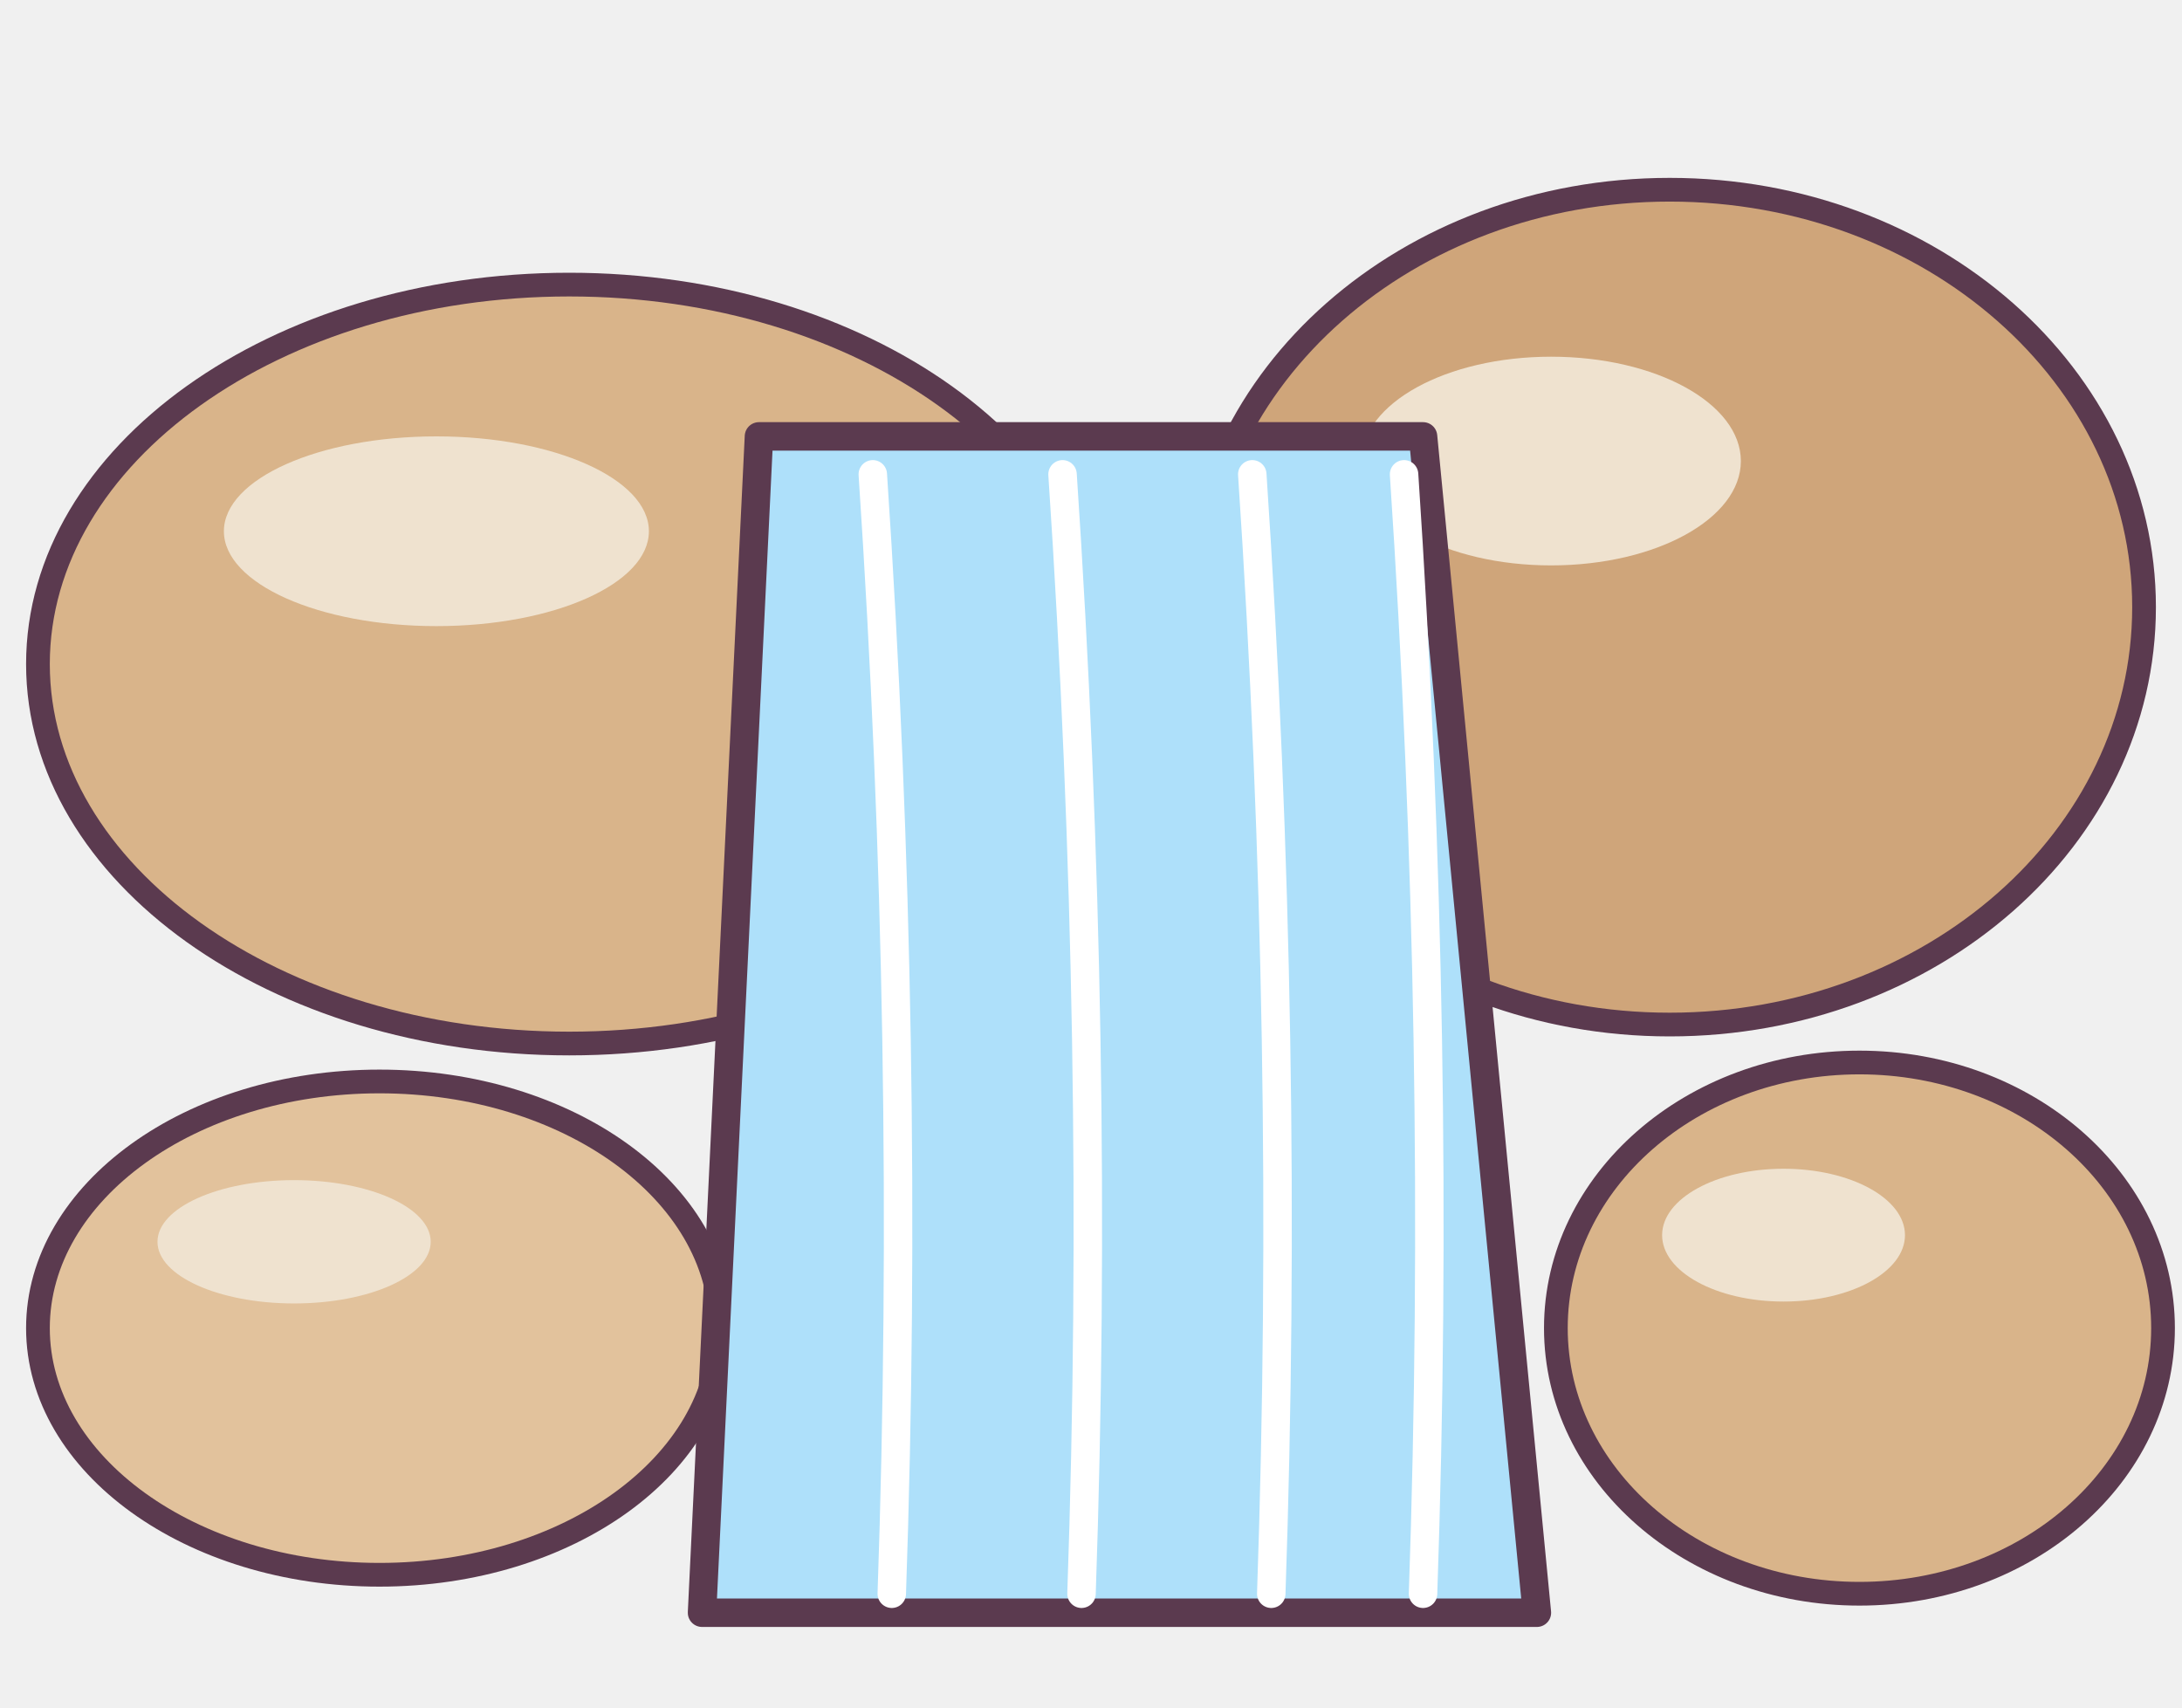
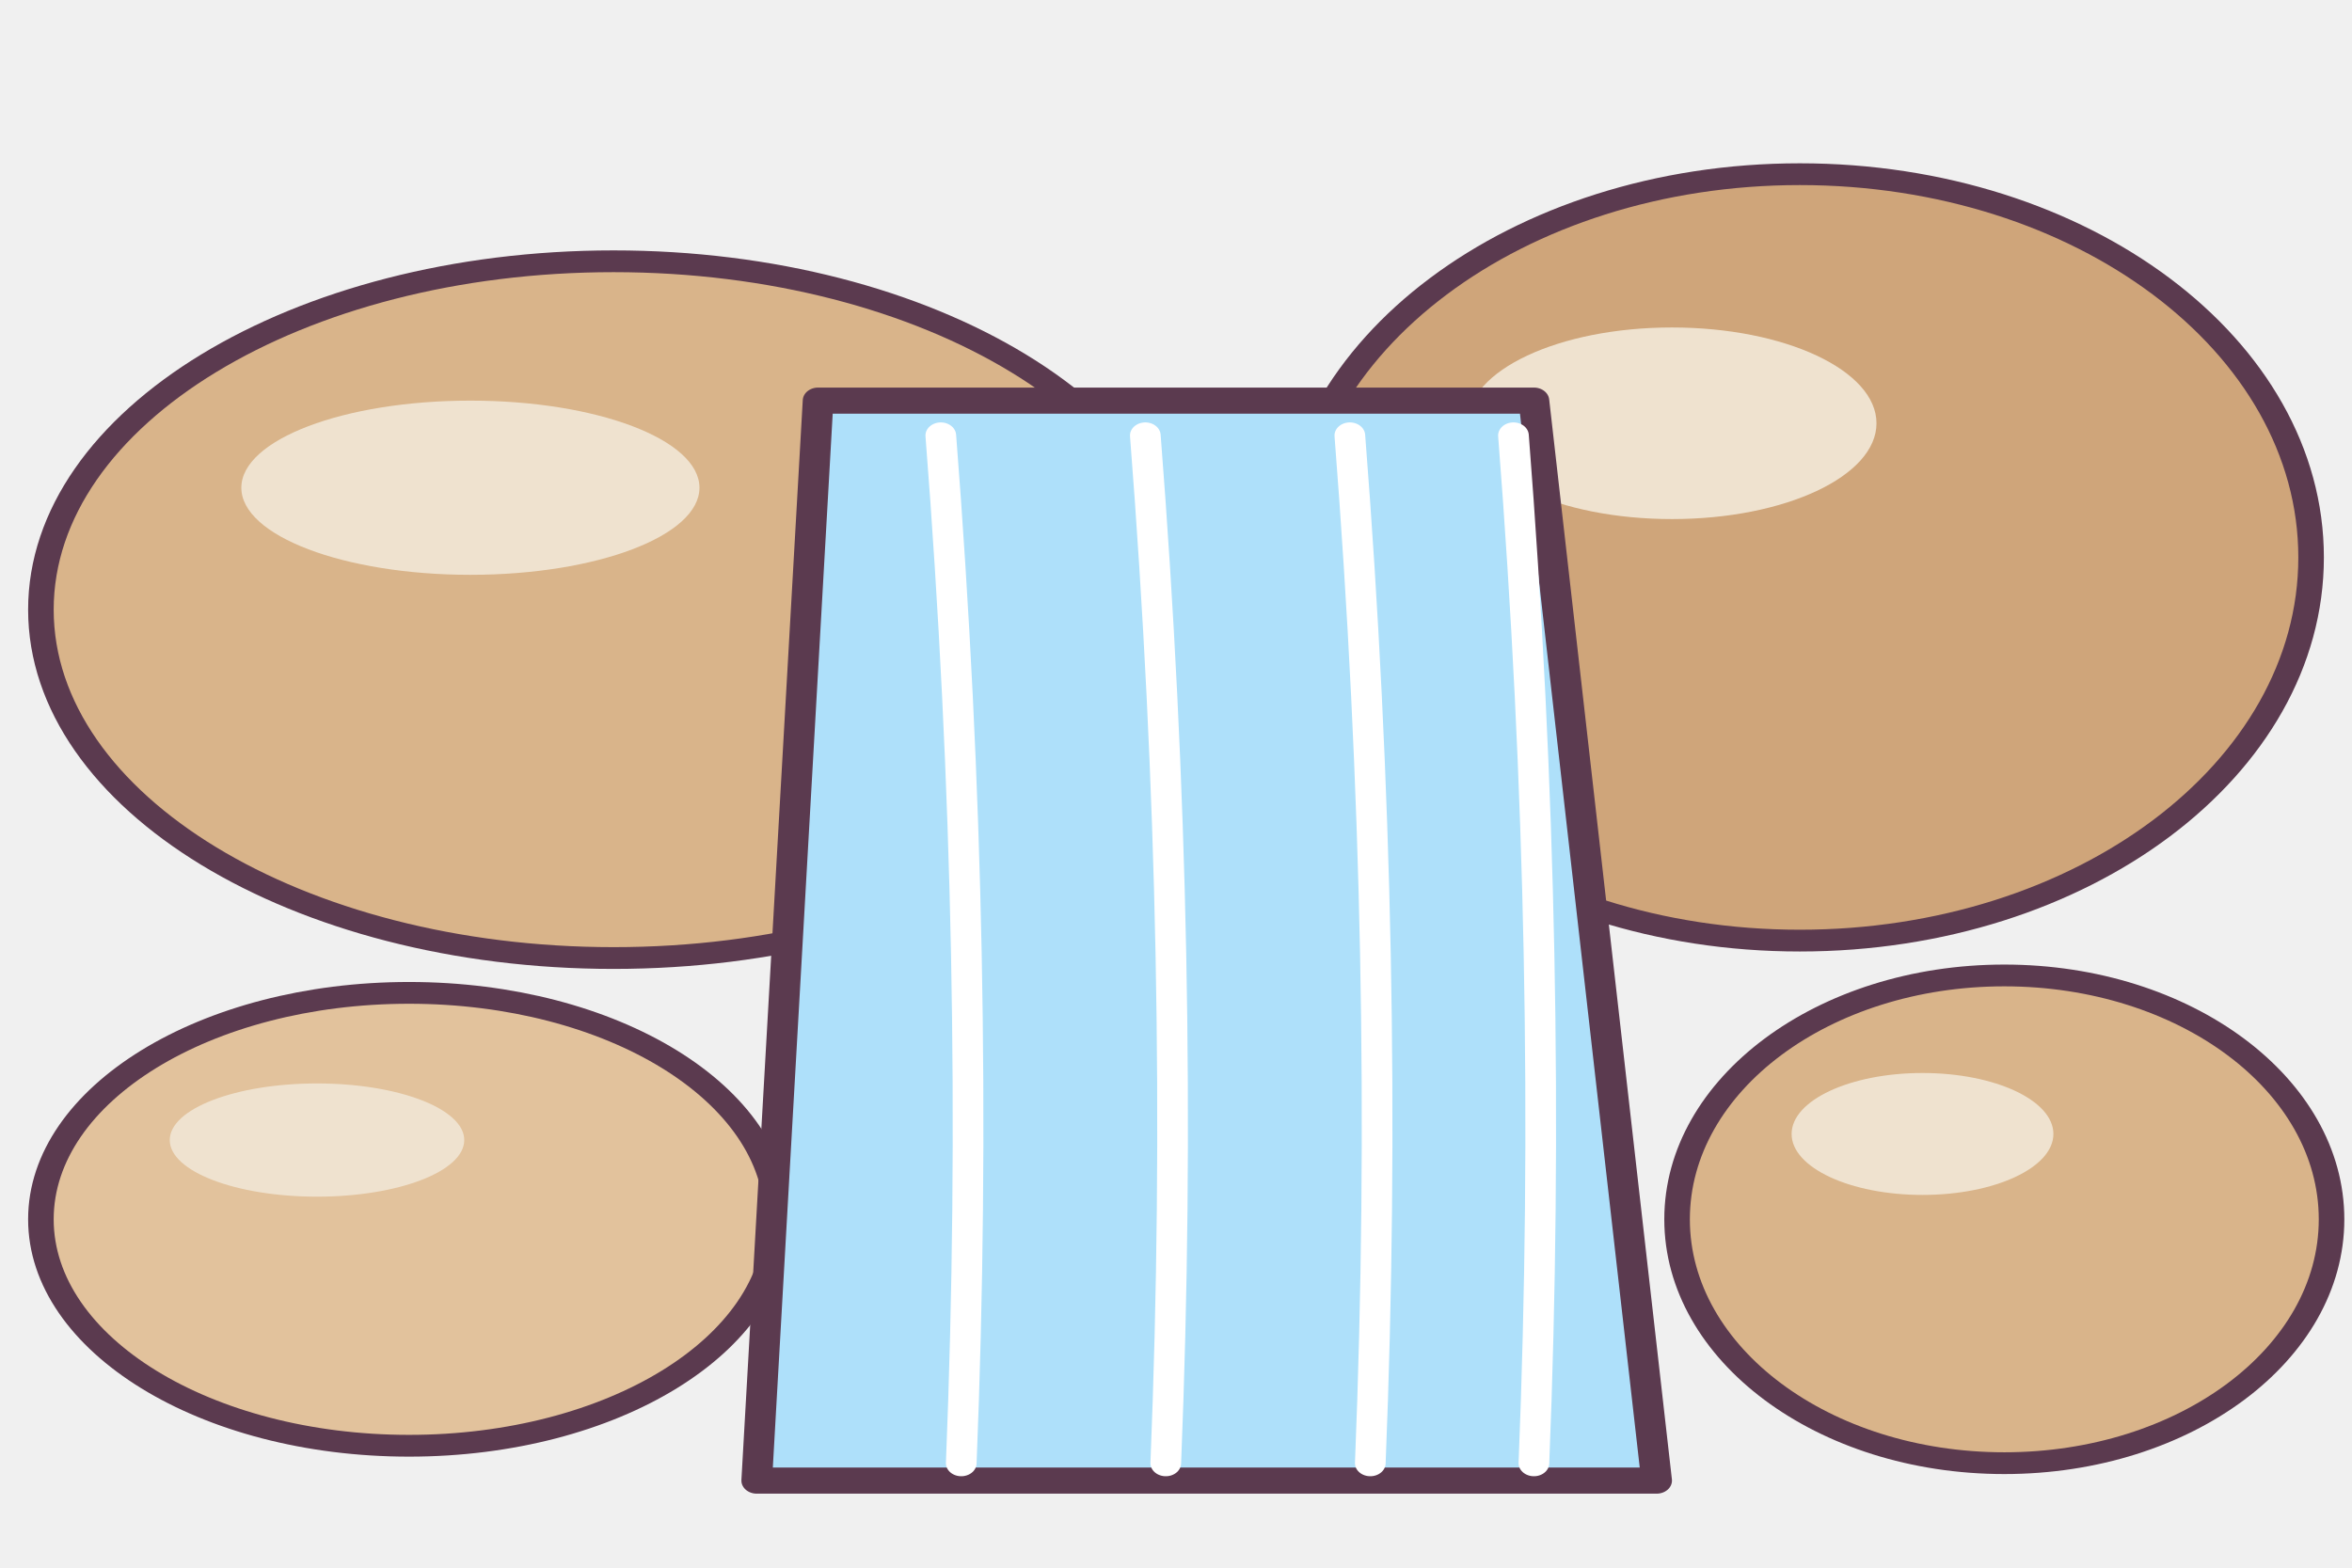
- <svg xmlns="http://www.w3.org/2000/svg" width="230" height="180" viewBox="0 0 230 180">
+ <svg xmlns="http://www.w3.org/2000/svg" width="240" height="160" preserveAspectRatio="none" viewBox="0 0 230 180">
  <defs />
  <g stroke="#5b3a4f" stroke-width="3" stroke-linejoin="round" stroke-linecap="round">
    <ellipse cx="60" cy="70" rx="56" ry="40" fill="#d9b48a" stroke-width="2.5" />
    <ellipse cx="46.0" cy="56.0" rx="22.4" ry="10.0" fill="#efe2cf" stroke="none" />
    <ellipse cx="176" cy="64" rx="50" ry="44" fill="#cfa57a" stroke-width="2.5" />
    <ellipse cx="163.5" cy="48.6" rx="20.0" ry="11.0" fill="#efe2cf" stroke="none" />
    <ellipse cx="40" cy="140" rx="36" ry="26" fill="#e2c29c" stroke-width="2.5" />
    <ellipse cx="31.0" cy="130.9" rx="14.4" ry="6.5" fill="#efe2cf" stroke="none" />
    <ellipse cx="196" cy="140" rx="32" ry="28" fill="#d9b48a" stroke-width="2.5" />
    <ellipse cx="188.0" cy="130.2" rx="12.8" ry="7.0" fill="#efe2cf" stroke="none" />
    <path d="M80,46 L150,46 L162,170 L74,170 Z" fill="#aee0fa" stroke-width="3" />
    <path d="M92,50 Q96,110 94,168" fill="none" stroke="#ffffff" stroke-width="3" />
    <path d="M112,50 Q116,110 114,168" fill="none" stroke="#ffffff" stroke-width="3" />
    <path d="M132,50 Q136,110 134,168" fill="none" stroke="#ffffff" stroke-width="3" />
    <path d="M148,50 Q152,110 150,168" fill="none" stroke="#ffffff" stroke-width="3" />
  </g>
</svg>
